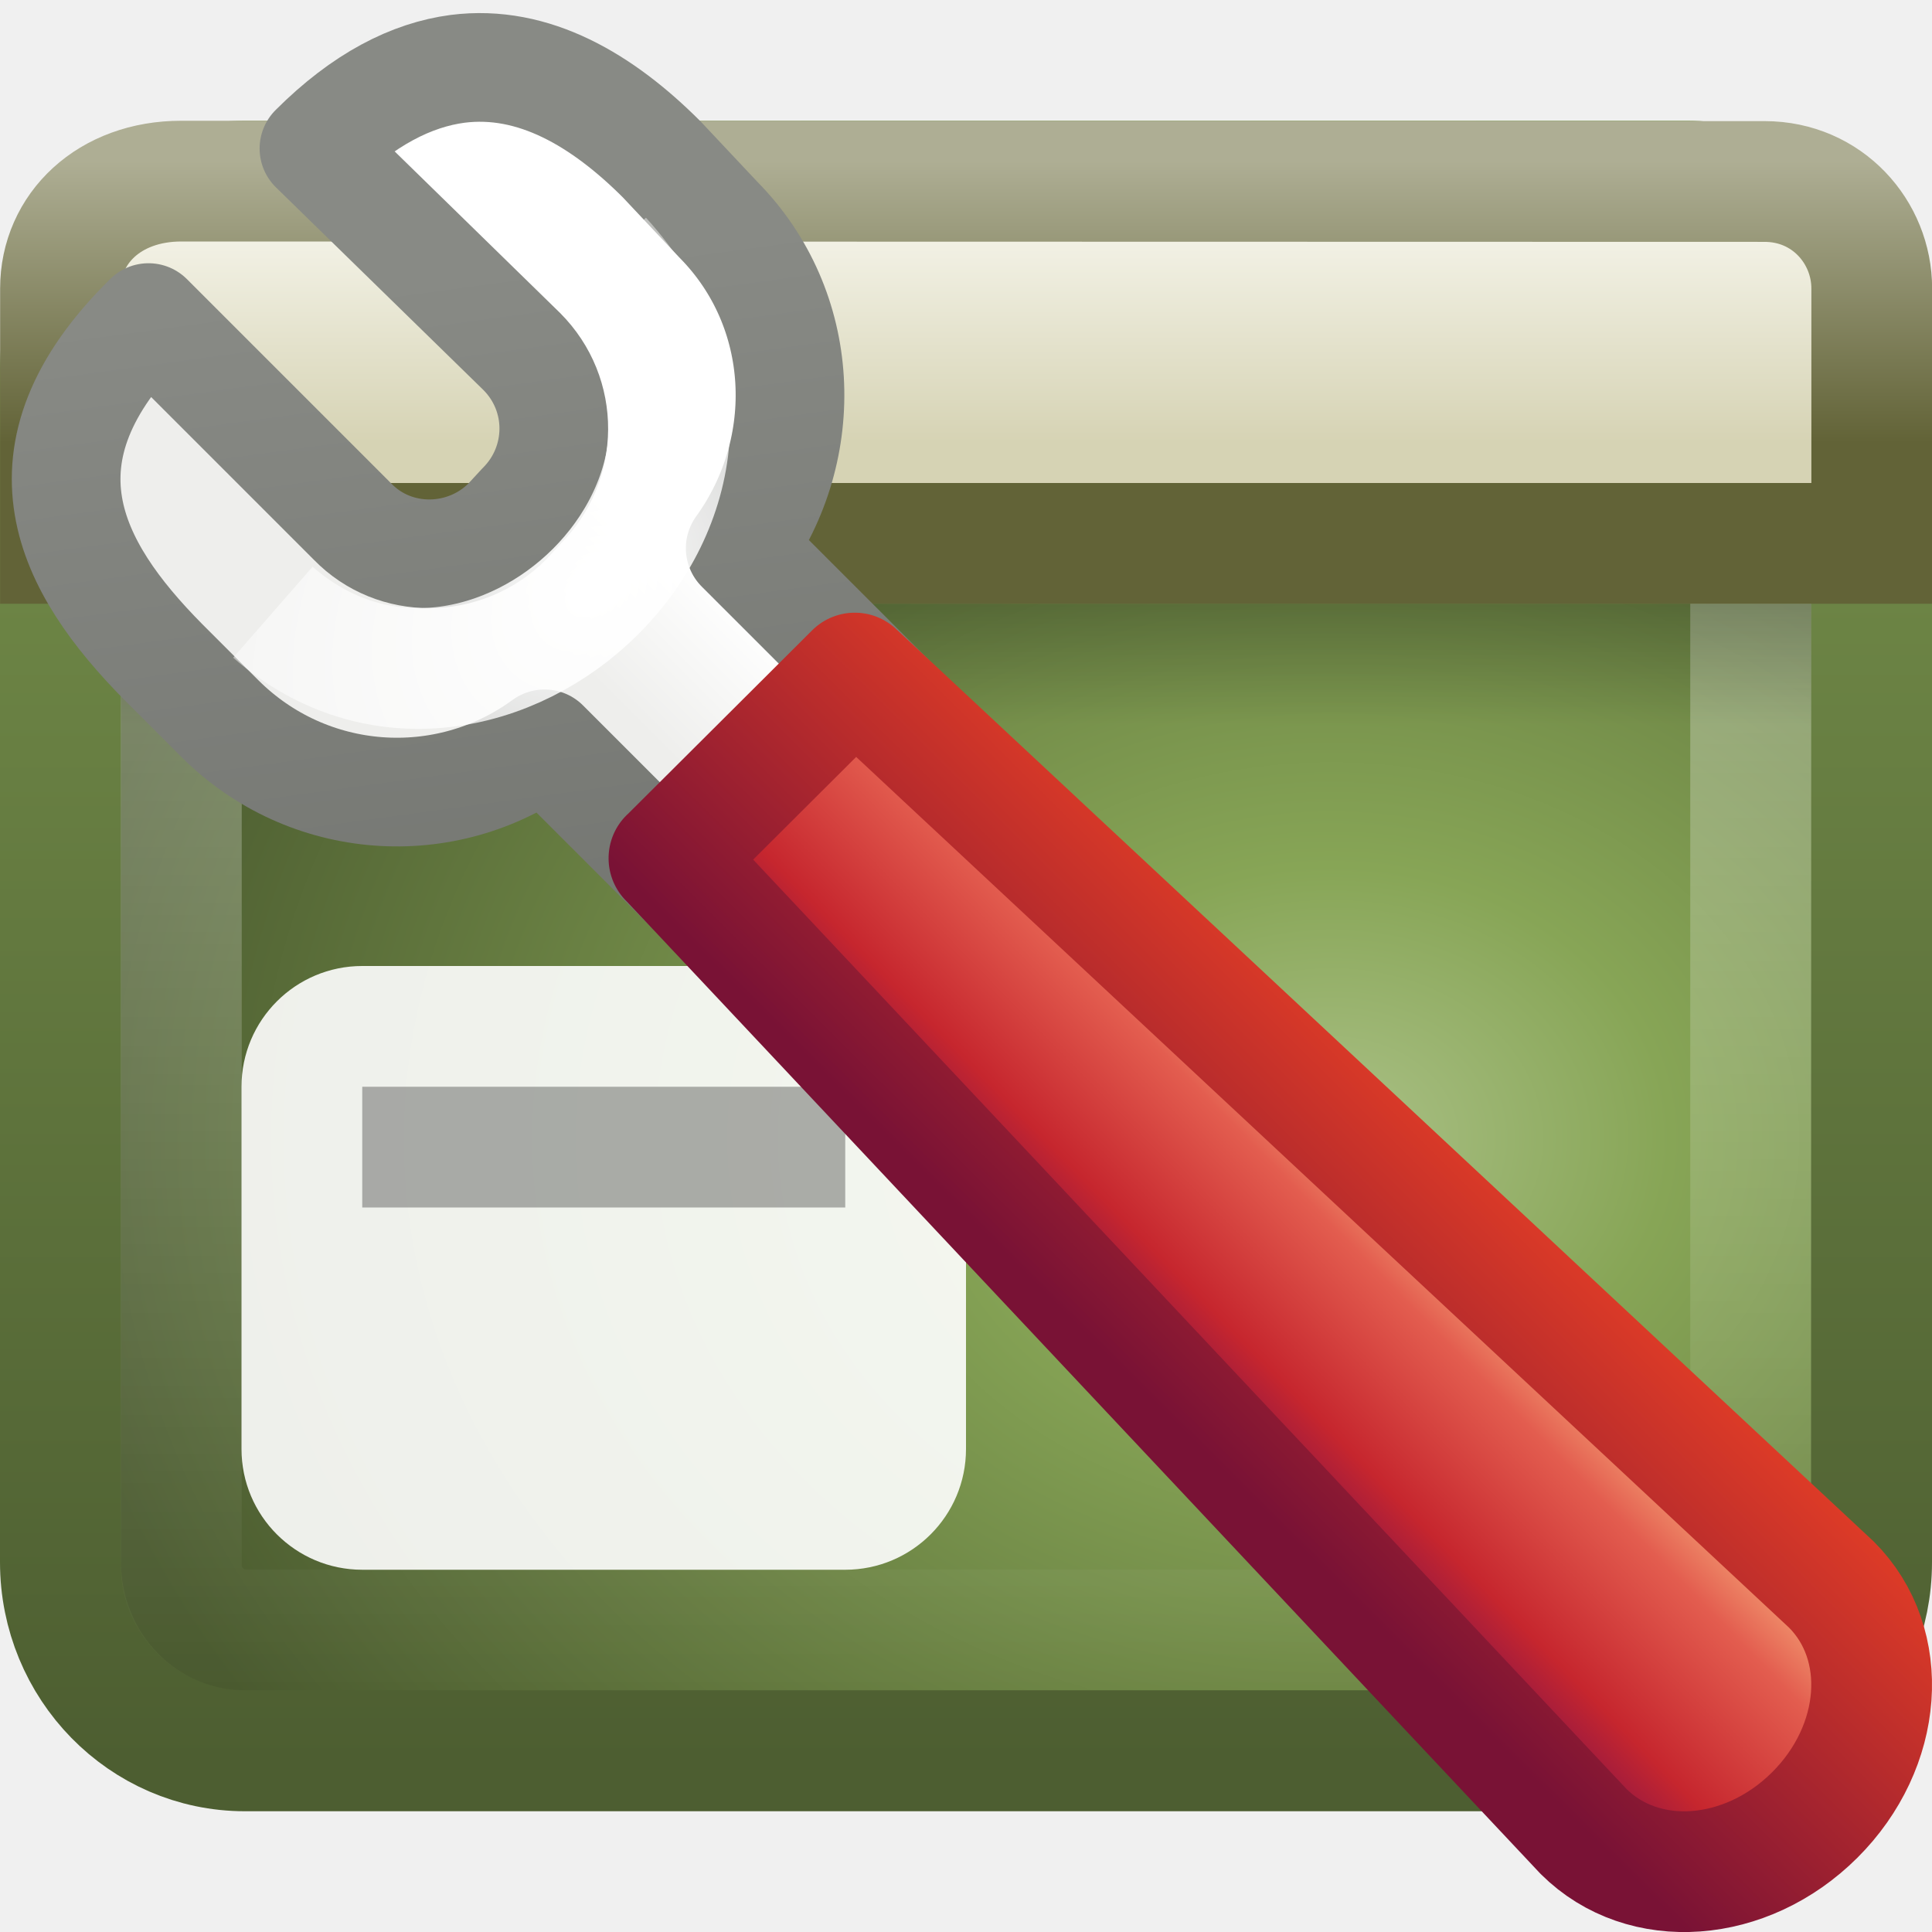
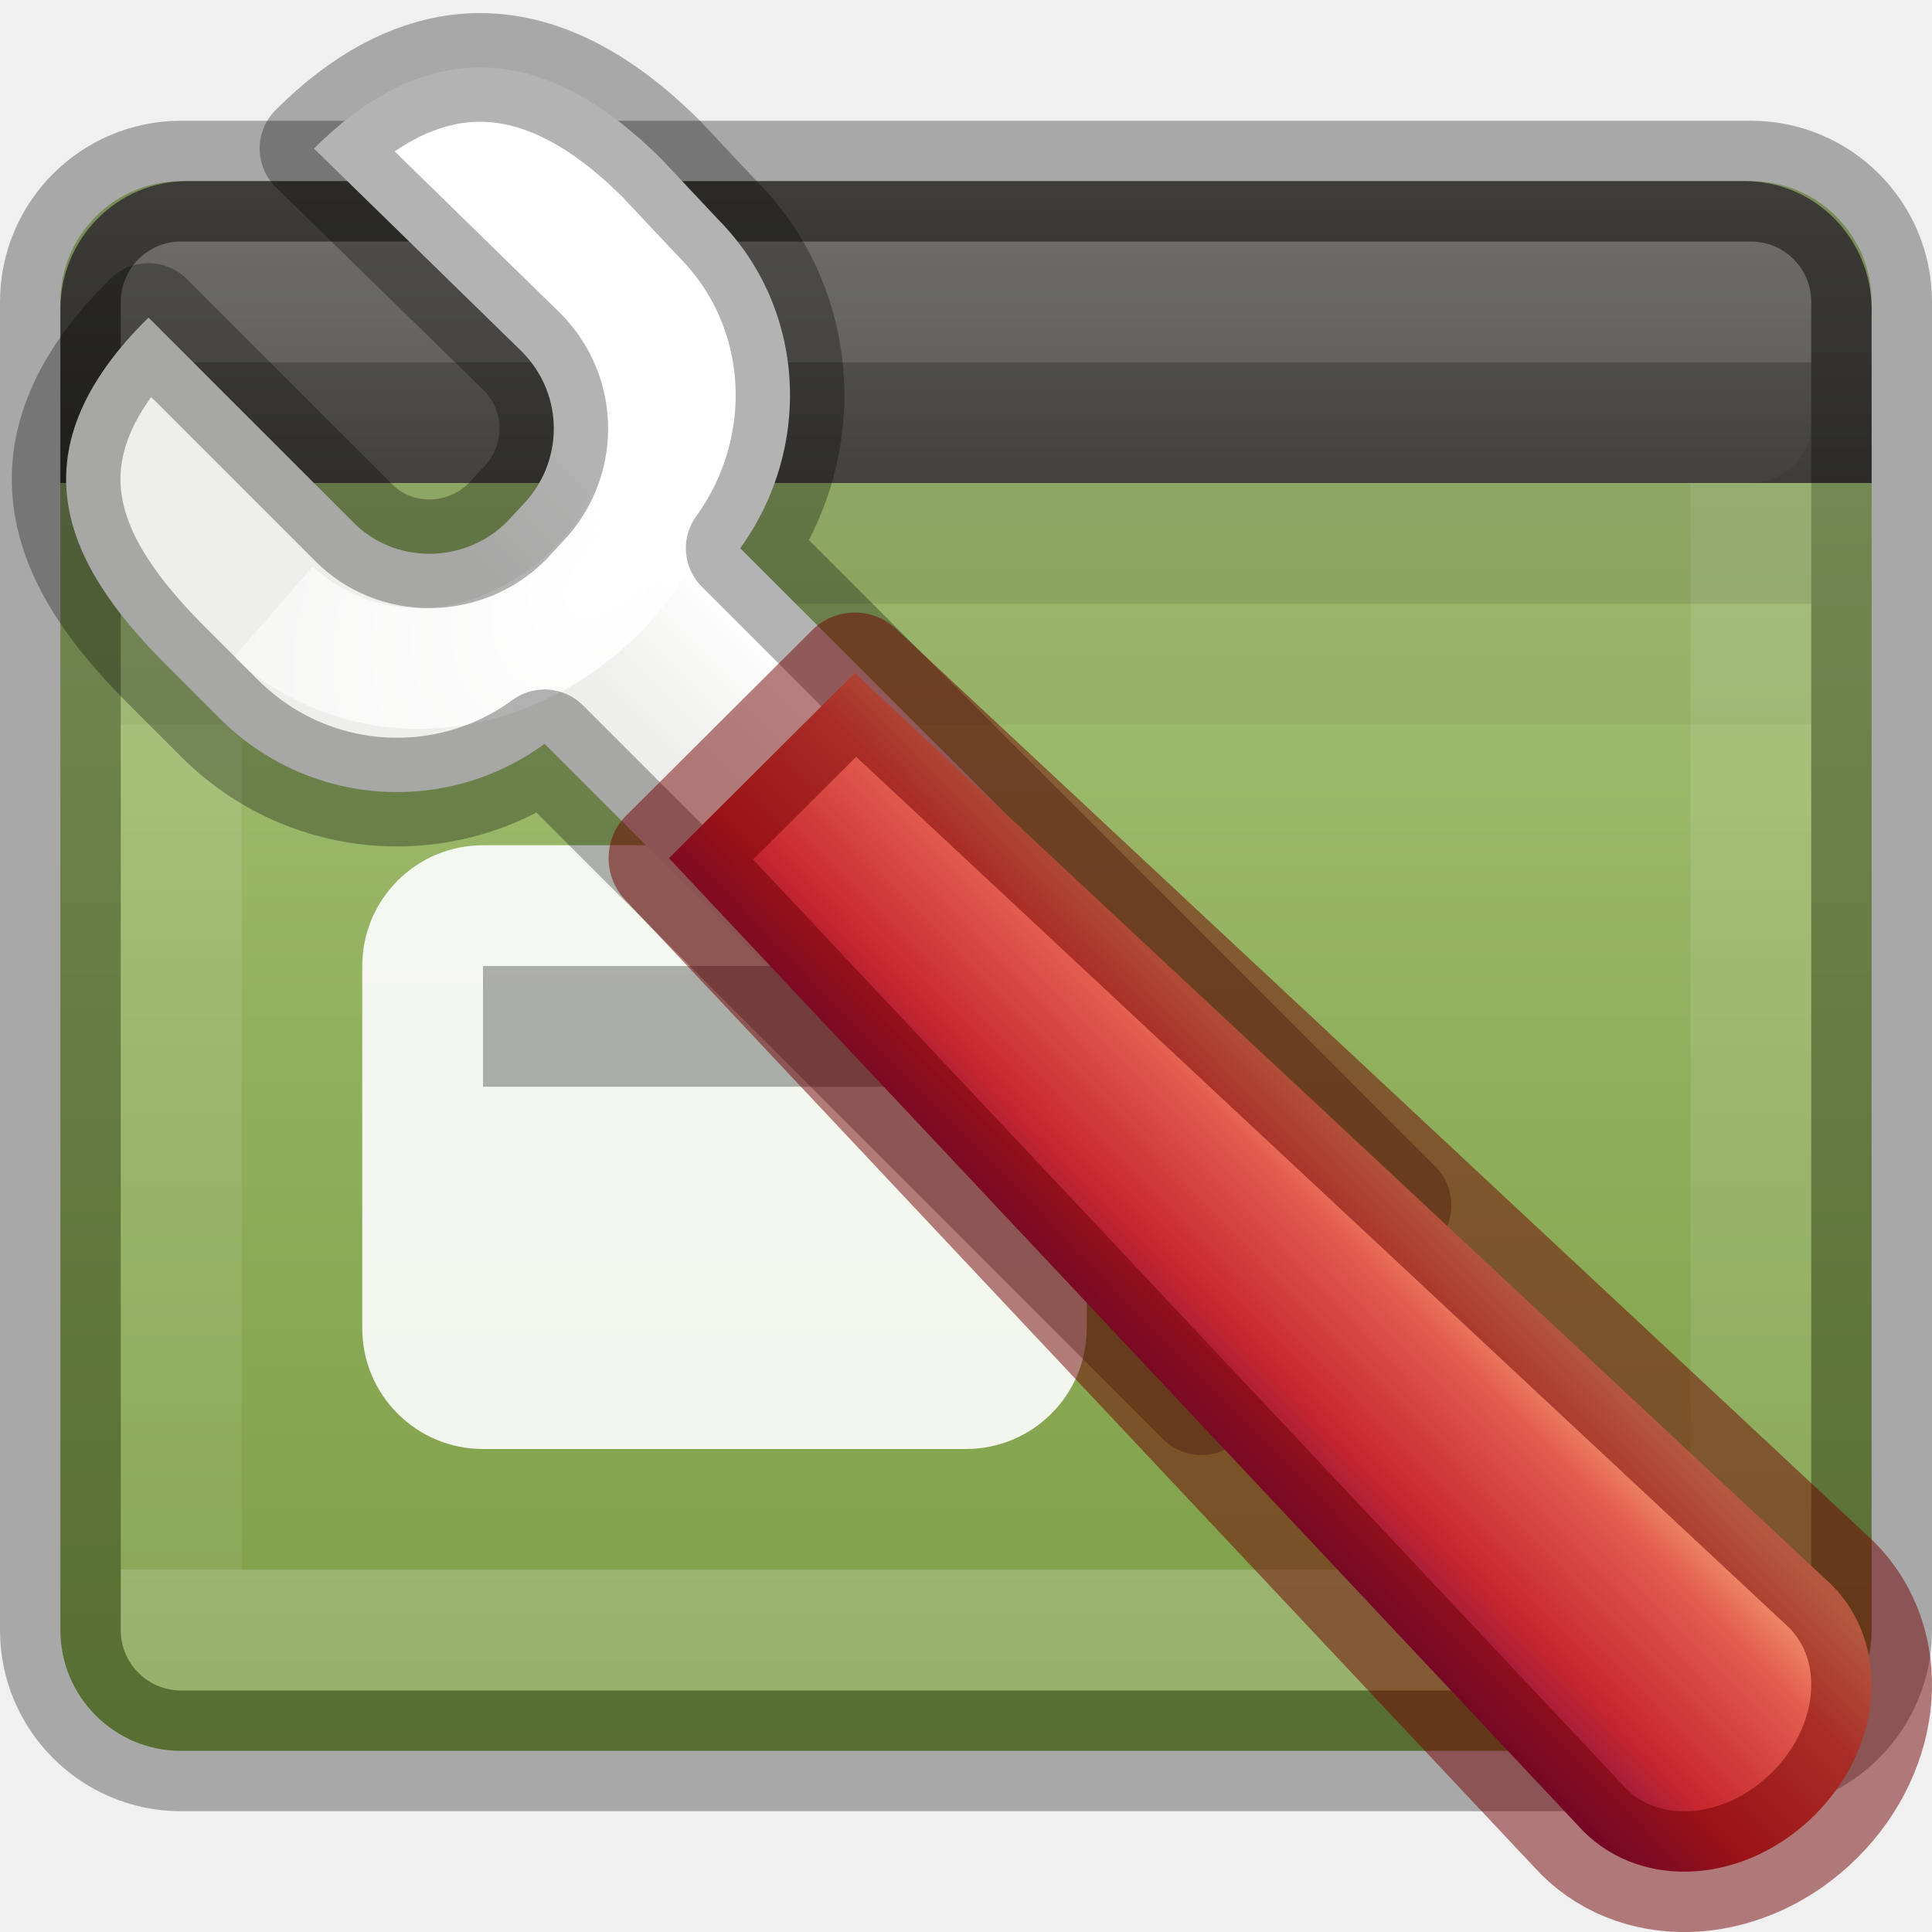
- <svg xmlns="http://www.w3.org/2000/svg" id="svg3342" height="16" width="16" version="1.0">
-   <defs id="defs3344">
-     <linearGradient id="linearGradient4530" y2="27.273" gradientUnits="userSpaceOnUse" x2="36.001" gradientTransform="matrix(.35605 0 0 .35511 -.7004 -.30212)" y1="34.023" x1="29.278">
-       <stop id="stop2492" style="stop-color:#791235" offset="0" />
-       <stop id="stop2494" style="stop-color:#dd3b27" offset="1" />
+ <svg xmlns="http://www.w3.org/2000/svg" xmlns:xlink="http://www.w3.org/1999/xlink" id="svg6436" height="16" width="16" version="1.1">
+   <defs id="defs6438">
+     <linearGradient id="linearGradient4463">
+       <stop id="stop4465" style="stop-color:#ffffff;stop-opacity:1" offset="0" />
+       <stop id="stop4467" style="stop-color:#ffffff;stop-opacity:0.235" offset="0" />
+       <stop id="stop4469" style="stop-color:#ffffff;stop-opacity:0.157" offset="1" />
+       <stop id="stop4471" style="stop-color:#ffffff;stop-opacity:0.392" offset="1" />
    </linearGradient>
-     <linearGradient id="linearGradient4528" y2="35.079" gradientUnits="userSpaceOnUse" x2="90.221" gradientTransform="matrix(.29294 -.29197 .25622 .25537 -26.373 28.656)" y1="35.152" x1="97.442">
-       <stop id="stop4958" style="stop-color:#f8b17e" offset="0" />
-       <stop id="stop4960" style="stop-color:#e35d4f" offset=".262" />
-       <stop id="stop4962" style="stop-color:#c6262e" offset=".663" />
-       <stop id="stop4964" style="stop-color:#690b54" offset="1" />
+     <linearGradient id="linearGradient5127">
+       <stop id="stop5129" offset="0" style="stop-color:#3c3b37;stop-opacity:1;" />
+       <stop id="stop5131" offset="1" style="stop-color:#585650;stop-opacity:1" />
    </linearGradient>
-     <radialGradient id="radialGradient2904" gradientUnits="userSpaceOnUse" cy="223.93" cx="307.66" gradientTransform="matrix(1.9522 -1.9522 1.4893 1.4893 -626.27 490.96)" r="2.27">
-       <stop id="stop3971" style="stop-color:#fff" offset="0" />
-       <stop id="stop3973" style="stop-color:#fff;stop-opacity:0" offset="1" />
+     <linearGradient id="linearGradient4377">
+       <stop offset="0" style="stop-color:#ffffff;stop-opacity:1" id="stop4379" />
+       <stop offset="0.042" style="stop-color:#ffffff;stop-opacity:0.235" id="stop4381" />
+       <stop offset="1" style="stop-color:#ffffff;stop-opacity:0.157" id="stop4383" />
+       <stop offset="1" style="stop-color:#ffffff;stop-opacity:0.392" id="stop4385" />
+     </linearGradient>
+     <linearGradient gradientTransform="matrix(0.3087111,0,0,0.4622663,0.3226438,-6.12744)" gradientUnits="userSpaceOnUse" xlink:href="#radialGradient2444" id="linearGradient12481" y2="57.823" x2="35.793" y1="16.345" x1="35.793" />
+     <radialGradient r="23.097" gradientTransform="matrix(1.5647,-9.5143e-8,6.1772e-8,1.0159,-59.14917,8.1461)" cx="63.969" cy="14.113" gradientUnits="userSpaceOnUse" id="radialGradient2444">
+       <stop offset="0" style="stop-color:#ADC980" id="stop3618" />
+       <stop offset="0.523" style="stop-color:#87A752" id="stop3270" />
+       <stop offset="1" style="stop-color:#688933" id="stop3620" />
    </radialGradient>
-     <linearGradient id="linearGradient4523" y2="220.6" gradientUnits="userSpaceOnUse" x2="311" y1="234.93" x1="312.96">
-       <stop id="stop3960" style="stop-color:#555753" offset="0" />
-       <stop id="stop3962" style="stop-color:#888a85" offset="1" />
+     <linearGradient y2="43.107" x2="116.626" y1="7.367" x1="116.626" gradientTransform="matrix(0.291074,0,0,0.2905787,-31.27069,0.473906)" gradientUnits="userSpaceOnUse" id="linearGradient4373" xlink:href="#linearGradient4377" />
+     <linearGradient y2="11.052" x2="116.626" y1="9.046" x1="116.626" gradientTransform="matrix(0.4603199,0,0,0.4985667,-50.43411,-1.51019)" gradientUnits="userSpaceOnUse" id="linearGradient4373-8-3" xlink:href="#linearGradient4463" />
+     <linearGradient gradientTransform="matrix(0.3559322,0,0,0.4042553,-0.03429215,-1.93617)" gradientUnits="userSpaceOnUse" y2="8.542" x2="28.87" y1="15.052" x1="28.87" id="linearGradient5133-5" xlink:href="#linearGradient5127" />
+     <linearGradient id="linearGradient4528-1" y2="35.079" gradientUnits="userSpaceOnUse" x2="90.221" gradientTransform="matrix(0.29294,-0.29197,0.25622,0.25537,-26.37301,28.65599)" y1="35.152" x1="97.442">
+       <stop id="stop4958-2" style="stop-color:#f8b17e" offset="0" />
+       <stop id="stop4960-7" style="stop-color:#e35d4f" offset=".262" />
+       <stop id="stop4962-0" style="stop-color:#c6262e" offset=".663" />
+       <stop id="stop4964-9" style="stop-color:#690b54" offset="1" />
    </linearGradient>
-     <linearGradient id="linearGradient4521" y2="229.86" gradientUnits="userSpaceOnUse" x2="315.01" y1="230.78" x1="314.09">
-       <stop id="stop3952" style="stop-color:#eeeeec" offset="0" />
-       <stop id="stop3954" style="stop-color:#fff" offset="1" />
-     </linearGradient>
-     <linearGradient id="linearGradient2414" y2="16.323" gradientUnits="userSpaceOnUse" x2="33.579" gradientTransform="matrix(.27161 0 0 .2199 -.75245 .077626)" y1="5.709" x1="33.579">
-       <stop id="stop2538" style="stop-color:#fdfdf8" offset="0" />
-       <stop id="stop2555" style="stop-color:#d6d3b4" offset="1" />
-     </linearGradient>
-     <linearGradient id="linearGradient2416" y2="14" gradientUnits="userSpaceOnUse" x2="16.916" gradientTransform="matrix(.33333 0 0 .33337 .00071074 -1.0005)" y1="7.001" x1="16.916">
-       <stop id="stop2531" style="stop-color:#aeae94" offset="0" />
-       <stop id="stop2533" style="stop-color:#626337" offset="1" />
-     </linearGradient>
-     <linearGradient id="linearGradient2419" y2="13.523" gradientUnits="userSpaceOnUse" x2="24.683" gradientTransform="matrix(.30428 0 0 0.234 .69933 2.8374)" y1="9.242" x1="24.683">
-       <stop id="stop3284" offset="0" />
-       <stop id="stop3286" style="stop-opacity:0" offset="1" />
-     </linearGradient>
-     <linearGradient id="linearGradient2422" y2="44.296" gradientUnits="userSpaceOnUse" x2="24.676" gradientTransform="matrix(.28859 0 0 .28174 1.0735 1.5216)" y1="1.693" x1="24.676">
-       <stop id="stop2240" style="stop-color:#fff" offset="0" />
-       <stop id="stop2242" style="stop-color:#fff;stop-opacity:0" offset="1" />
-     </linearGradient>
-     <radialGradient id="radialGradient2425" gradientUnits="userSpaceOnUse" cy="-2.064" cx="26.617" gradientTransform="matrix(0 -.37438 .46553 0 11.988 19.393)" r="23">
-       <stop id="stop2749" style="stop-color:#abc187;stop-opacity:1" offset="0" />
-       <stop id="stop2751" style="stop-color:#87a556;stop-opacity:1" offset=".262" />
-       <stop id="stop2753" style="stop-color:#657b40;stop-opacity:1" offset=".661" />
-       <stop id="stop2755" style="stop-color:#4a5a2f;stop-opacity:1" offset="1" />
+     <radialGradient id="radialGradient2904-6" gradientUnits="userSpaceOnUse" cy="223.93" cx="307.66" gradientTransform="matrix(1.9522,-1.9522,1.4893,1.4893,-929.23,272.03)" r="2.27">
+       <stop id="stop3971-2" style="stop-color:#fff" offset="0" />
+       <stop id="stop3973-9" style="stop-color:#fff;stop-opacity:0" offset="1" />
    </radialGradient>
-     <linearGradient id="linearGradient2427" y2="-11.867" gradientUnits="userSpaceOnUse" x2="10.014" gradientTransform="matrix(.31912 0 0 .3174 .34112 .33334)" y1="44.96" x1="10.014">
-       <stop id="stop2759" style="stop-color:#4d5e31;stop-opacity:1" offset="0" />
-       <stop id="stop2761" style="stop-color:#87a556;stop-opacity:1" offset="1" />
+     <linearGradient id="linearGradient4521-3" y2="229.86" gradientUnits="userSpaceOnUse" x2="315.01" y1="230.78" x1="314.09" gradientTransform="translate(-302.96,-218.93)">
+       <stop id="stop3952-6" style="stop-color:#eeeeec" offset="0" />
+       <stop id="stop3954-7" style="stop-color:#fff" offset="1" />
    </linearGradient>
  </defs>
-   <rect id="rect1316" style="stroke-linejoin:round;stroke-width:1.002;fill-rule:evenodd;stroke:url(#linearGradient2427);stroke-linecap:round;fill:url(#radialGradient2425)" rx="1.528" ry="1.562" height="12.998" width="14.998" y="1.501" x=".501" />
-   <rect id="rect2232" style="opacity:.4;stroke-linejoin:round;stroke:url(#linearGradient2422);stroke-linecap:round;stroke-width:1.002;fill:none" rx=".537" ry=".537" height="10.998" width="12.998" y="2.501" x="1.501" />
-   <rect id="rect1436" style="opacity:.2;fill-rule:evenodd;fill:url(#linearGradient2419)" rx="0" ry="0" height="1" width="14" y="5" x="1" />
-   <path id="rect2311" style="fill-rule:evenodd;stroke:url(#linearGradient2416);fill:url(#linearGradient2414)" d="m1.501 1.5l13.112 0.003c0.521 0 0.888 0.42 0.888 0.886v2.111h-15c-0 0-0-2.111-0-2.111 0-0.496 0.403-0.889 1-0.889z" />
-   <rect id="rect3821" style="opacity:.9;fill:#fff" rx="1" ry="1" height="5" width="6" y="8" x="2" />
-   <g id="g7817" style="enable-background:new" transform="translate(-302.96 -218.93)">
-     <path id="path3935" style="stroke-linejoin:round;stroke-width:0.9;fill-rule:evenodd;stroke-dashoffset:.361;stroke:url(#linearGradient4523);stroke-linecap:round;enable-background:new;fill:url(#linearGradient4521)" d="m306.75 219.5c-0.38 0.05-0.78 0.25-1.19 0.66l1.72 1.68c0.36 0.36 0.35 0.93 0 1.28l-0.12 0.13c-0.35 0.35-0.93 0.36-1.28 0l-1.69-1.69c-1.16 1.14-0.65 2.07 0.12 2.85l0.47 0.47c0.73 0.73 1.87 0.81 2.69 0.21l5.44 5.44 1.62-1.62-5.44-5.44c0.6-0.83 0.55-1.98-0.18-2.72l-0.47-0.5c-0.49-0.49-1.06-0.83-1.69-0.75z" />
-     <path id="path3967" style="stroke-width:1px;stroke:url(#radialGradient2904);enable-background:new;fill:none" d="m305.22 224c1.74 1.52 4.48-1 2.72-2.93" />
-   </g>
-   <rect id="rect3823" style="opacity:.3" height="1" width="4" y="9" x="3" />
-   <path id="path6899" style="stroke-linejoin:round;stroke-width:1;stroke-dashoffset:.7;stroke:url(#linearGradient4530);stroke-linecap:round;enable-background:new;fill:url(#linearGradient4528)" d="m5.54 7.107l7.574 8.06c0.497 0.495 1.347 0.43 1.915-0.136s0.633-1.414 0.137-1.909l-8.087-7.548-1.539 1.534z" />
+   <rect x="0.5" y="1.5" width="15" height="13" ry="1" rx="1" style="color:#000000;clip-rule:nonzero;display:inline;overflow:visible;visibility:visible;opacity:1;isolation:auto;mix-blend-mode:normal;color-interpolation:sRGB;color-interpolation-filters:linearRGB;solid-color:#000000;solid-opacity:1;fill:url(#linearGradient12481);fill-opacity:1;fill-rule:nonzero;stroke:none;stroke-width:1;stroke-linecap:butt;stroke-linejoin:miter;stroke-miterlimit:4;stroke-dasharray:none;stroke-dashoffset:0;stroke-opacity:1;marker:none;color-rendering:auto;image-rendering:auto;shape-rendering:auto;text-rendering:auto;enable-background:accumulate" id="rect2573" />
+   <rect x="1.5" y="2.5" width="13" height="11" style="color:#000000;clip-rule:nonzero;display:inline;overflow:visible;visibility:visible;opacity:0.5;isolation:auto;mix-blend-mode:normal;color-interpolation:sRGB;color-interpolation-filters:linearRGB;solid-color:#000000;solid-opacity:1;fill:none;fill-opacity:1;fill-rule:nonzero;stroke:url(#linearGradient4373);stroke-width:1;stroke-linecap:round;stroke-linejoin:round;stroke-miterlimit:4;stroke-dasharray:none;stroke-dashoffset:0;stroke-opacity:1;marker:none;color-rendering:auto;image-rendering:auto;shape-rendering:auto;text-rendering:auto;enable-background:accumulate" id="rect2601" />
+   <path style="opacity:0.15;fill:none;fill-rule:evenodd;stroke:#12160a;stroke-width:1px;stroke-linecap:butt;stroke-linejoin:miter;stroke-opacity:1" d="m 1,4.5 14,0" id="path4525-61-9" />
+   <path style="opacity:0.05;fill:none;fill-rule:evenodd;stroke:#12160a;stroke-width:1px;stroke-linecap:butt;stroke-linejoin:miter;stroke-opacity:1" d="m 1,5.5 14,0" id="path4525-6-8" />
+   <path id="rect4341-9" d="m 15.5,4 0,-1.436 C 15.5,1.975 15.031,1.5 14.449,1.5 L 1.551,1.5 C 0.969,1.5 0.5,1.975 0.5,2.564 l 0,1.436 z" style="color:#000000;clip-rule:nonzero;display:inline;overflow:visible;visibility:visible;opacity:1;isolation:auto;mix-blend-mode:normal;color-interpolation:sRGB;color-interpolation-filters:linearRGB;solid-color:#000000;solid-opacity:1;fill:url(#linearGradient5133-5);fill-opacity:1;fill-rule:evenodd;stroke:none;stroke-width:1;stroke-linecap:butt;stroke-linejoin:miter;stroke-miterlimit:4;stroke-dasharray:none;stroke-dashoffset:0;stroke-opacity:1;marker:none;color-rendering:auto;image-rendering:auto;shape-rendering:auto;text-rendering:auto;enable-background:accumulate" />
+   <path id="rect2601-1-1" d="M 1.5,2.5 1.5,3.5 14.5,3.5 14.5,2.5 Z" style="color:#000000;clip-rule:nonzero;display:inline;overflow:visible;visibility:visible;opacity:0.15;isolation:auto;mix-blend-mode:normal;color-interpolation:sRGB;color-interpolation-filters:linearRGB;solid-color:#000000;solid-opacity:1;fill:none;fill-opacity:1;fill-rule:nonzero;stroke:url(#linearGradient4373-8-3);stroke-width:1;stroke-linecap:round;stroke-linejoin:round;stroke-miterlimit:4;stroke-dasharray:none;stroke-dashoffset:0;stroke-opacity:1;marker:none;color-rendering:auto;image-rendering:auto;shape-rendering:auto;text-rendering:auto;enable-background:accumulate" />
+   <rect x="0.5" y="1.5" width="15" height="13" ry="1" rx="1" style="color:#000000;clip-rule:nonzero;display:inline;overflow:visible;visibility:visible;opacity:0.3;isolation:auto;mix-blend-mode:normal;color-interpolation:sRGB;color-interpolation-filters:linearRGB;solid-color:#000000;solid-opacity:1;fill:none;fill-opacity:1;fill-rule:nonzero;stroke:#000000;stroke-width:1;stroke-linecap:round;stroke-linejoin:round;stroke-miterlimit:4;stroke-dasharray:none;stroke-dashoffset:0;stroke-opacity:1;marker:none;color-rendering:auto;image-rendering:auto;shape-rendering:auto;text-rendering:auto;enable-background:accumulate" id="rect2573-9" />
+   <rect id="rect3821" style="opacity:0.9;fill:#ffffff" rx="1" ry="1" height="5" width="6" y="7" x="3" />
+   <path d="M 3.79,0.57 C 3.41,0.62 3.01,0.82 2.6,1.23 l 1.72,1.68 c 0.36,0.36 0.35,0.93 0,1.28 L 4.2,4.32 C 3.85,4.67 3.27,4.68 2.92,4.32 L 1.23,2.63 C 0.07,3.77 0.58,4.7 1.35,5.48 L 1.82,5.95 C 2.55,6.68 3.69,6.76 4.51,6.16 L 9.95,11.6 11.57,9.98 6.13,4.54 C 6.73,3.71 6.68,2.56 5.95,1.82 L 5.48,1.32 C 4.99,0.83 4.42,0.49 3.79,0.57 Z" style="fill:url(#linearGradient4521-3);fill-rule:evenodd;stroke:none;stroke-width:0.9;stroke-linecap:round;stroke-linejoin:round;stroke-dashoffset:0.361;enable-background:new" id="path3935" />
+   <path d="M 2.26,5.07 C 4,6.59 6.74,4.07 4.98,2.14" style="fill:none;stroke:url(#radialGradient2904-6);stroke-width:1px;enable-background:new" id="path3967" />
+   <rect id="rect3823" style="opacity:0.3" height="1" width="4" y="8" x="4" />
+   <path d="m 3.79,0.57 c -0.38,0.05 -0.78,0.25 -1.19,0.66 l 1.72,1.68 c 0.36,0.36 0.35,0.93 0,1.28 l -0.12,0.13 c -0.35,0.35 -0.93,0.36 -1.28,0 l -1.69,-1.69 c -1.16,1.14 -0.65,2.07 0.12,2.85 l 0.47,0.47 c 0.73,0.73 1.87,0.81 2.69,0.21 L 9.95,11.6 l 1.62,-1.62 -5.44,-5.44 c 0.6,-0.83 0.55,-1.98 -0.18,-2.72 l -0.47,-0.5 C 4.99,0.83 4.42,0.49 3.79,0.57 Z" style="opacity:0.3;fill:none;fill-rule:evenodd;stroke:#000000;stroke-width:0.9;stroke-linecap:round;stroke-linejoin:round;stroke-dashoffset:0.361;enable-background:new" id="path3935-6" />
+   <path id="path6899" style="fill:url(#linearGradient4528-1);stroke:none;stroke-width:1;stroke-linecap:round;stroke-linejoin:round;stroke-dashoffset:0.7;enable-background:new" d="m 5.54,7.107 7.574,8.06 c 0.497,0.495 1.347,0.43 1.915,-0.136 0.568,-0.566 0.633,-1.414 0.137,-1.909 l -8.087,-7.549 -1.539,1.534 z" />
+   <path id="path6899-1" style="color:#000000;clip-rule:nonzero;display:inline;overflow:visible;visibility:visible;opacity:0.5;isolation:auto;mix-blend-mode:normal;color-interpolation:sRGB;color-interpolation-filters:linearRGB;solid-color:#000000;solid-opacity:1;fill:none;fill-opacity:1;fill-rule:nonzero;stroke:#6f0000;stroke-width:1;stroke-linecap:round;stroke-linejoin:round;stroke-miterlimit:4;stroke-dasharray:none;stroke-dashoffset:0.7;stroke-opacity:1;color-rendering:auto;image-rendering:auto;shape-rendering:auto;text-rendering:auto;enable-background:new" d="m 5.54,7.107 7.574,8.06 c 0.497,0.495 1.347,0.43 1.915,-0.136 0.568,-0.566 0.633,-1.414 0.137,-1.909 l -8.087,-7.549 -1.539,1.534 z" />
</svg>
